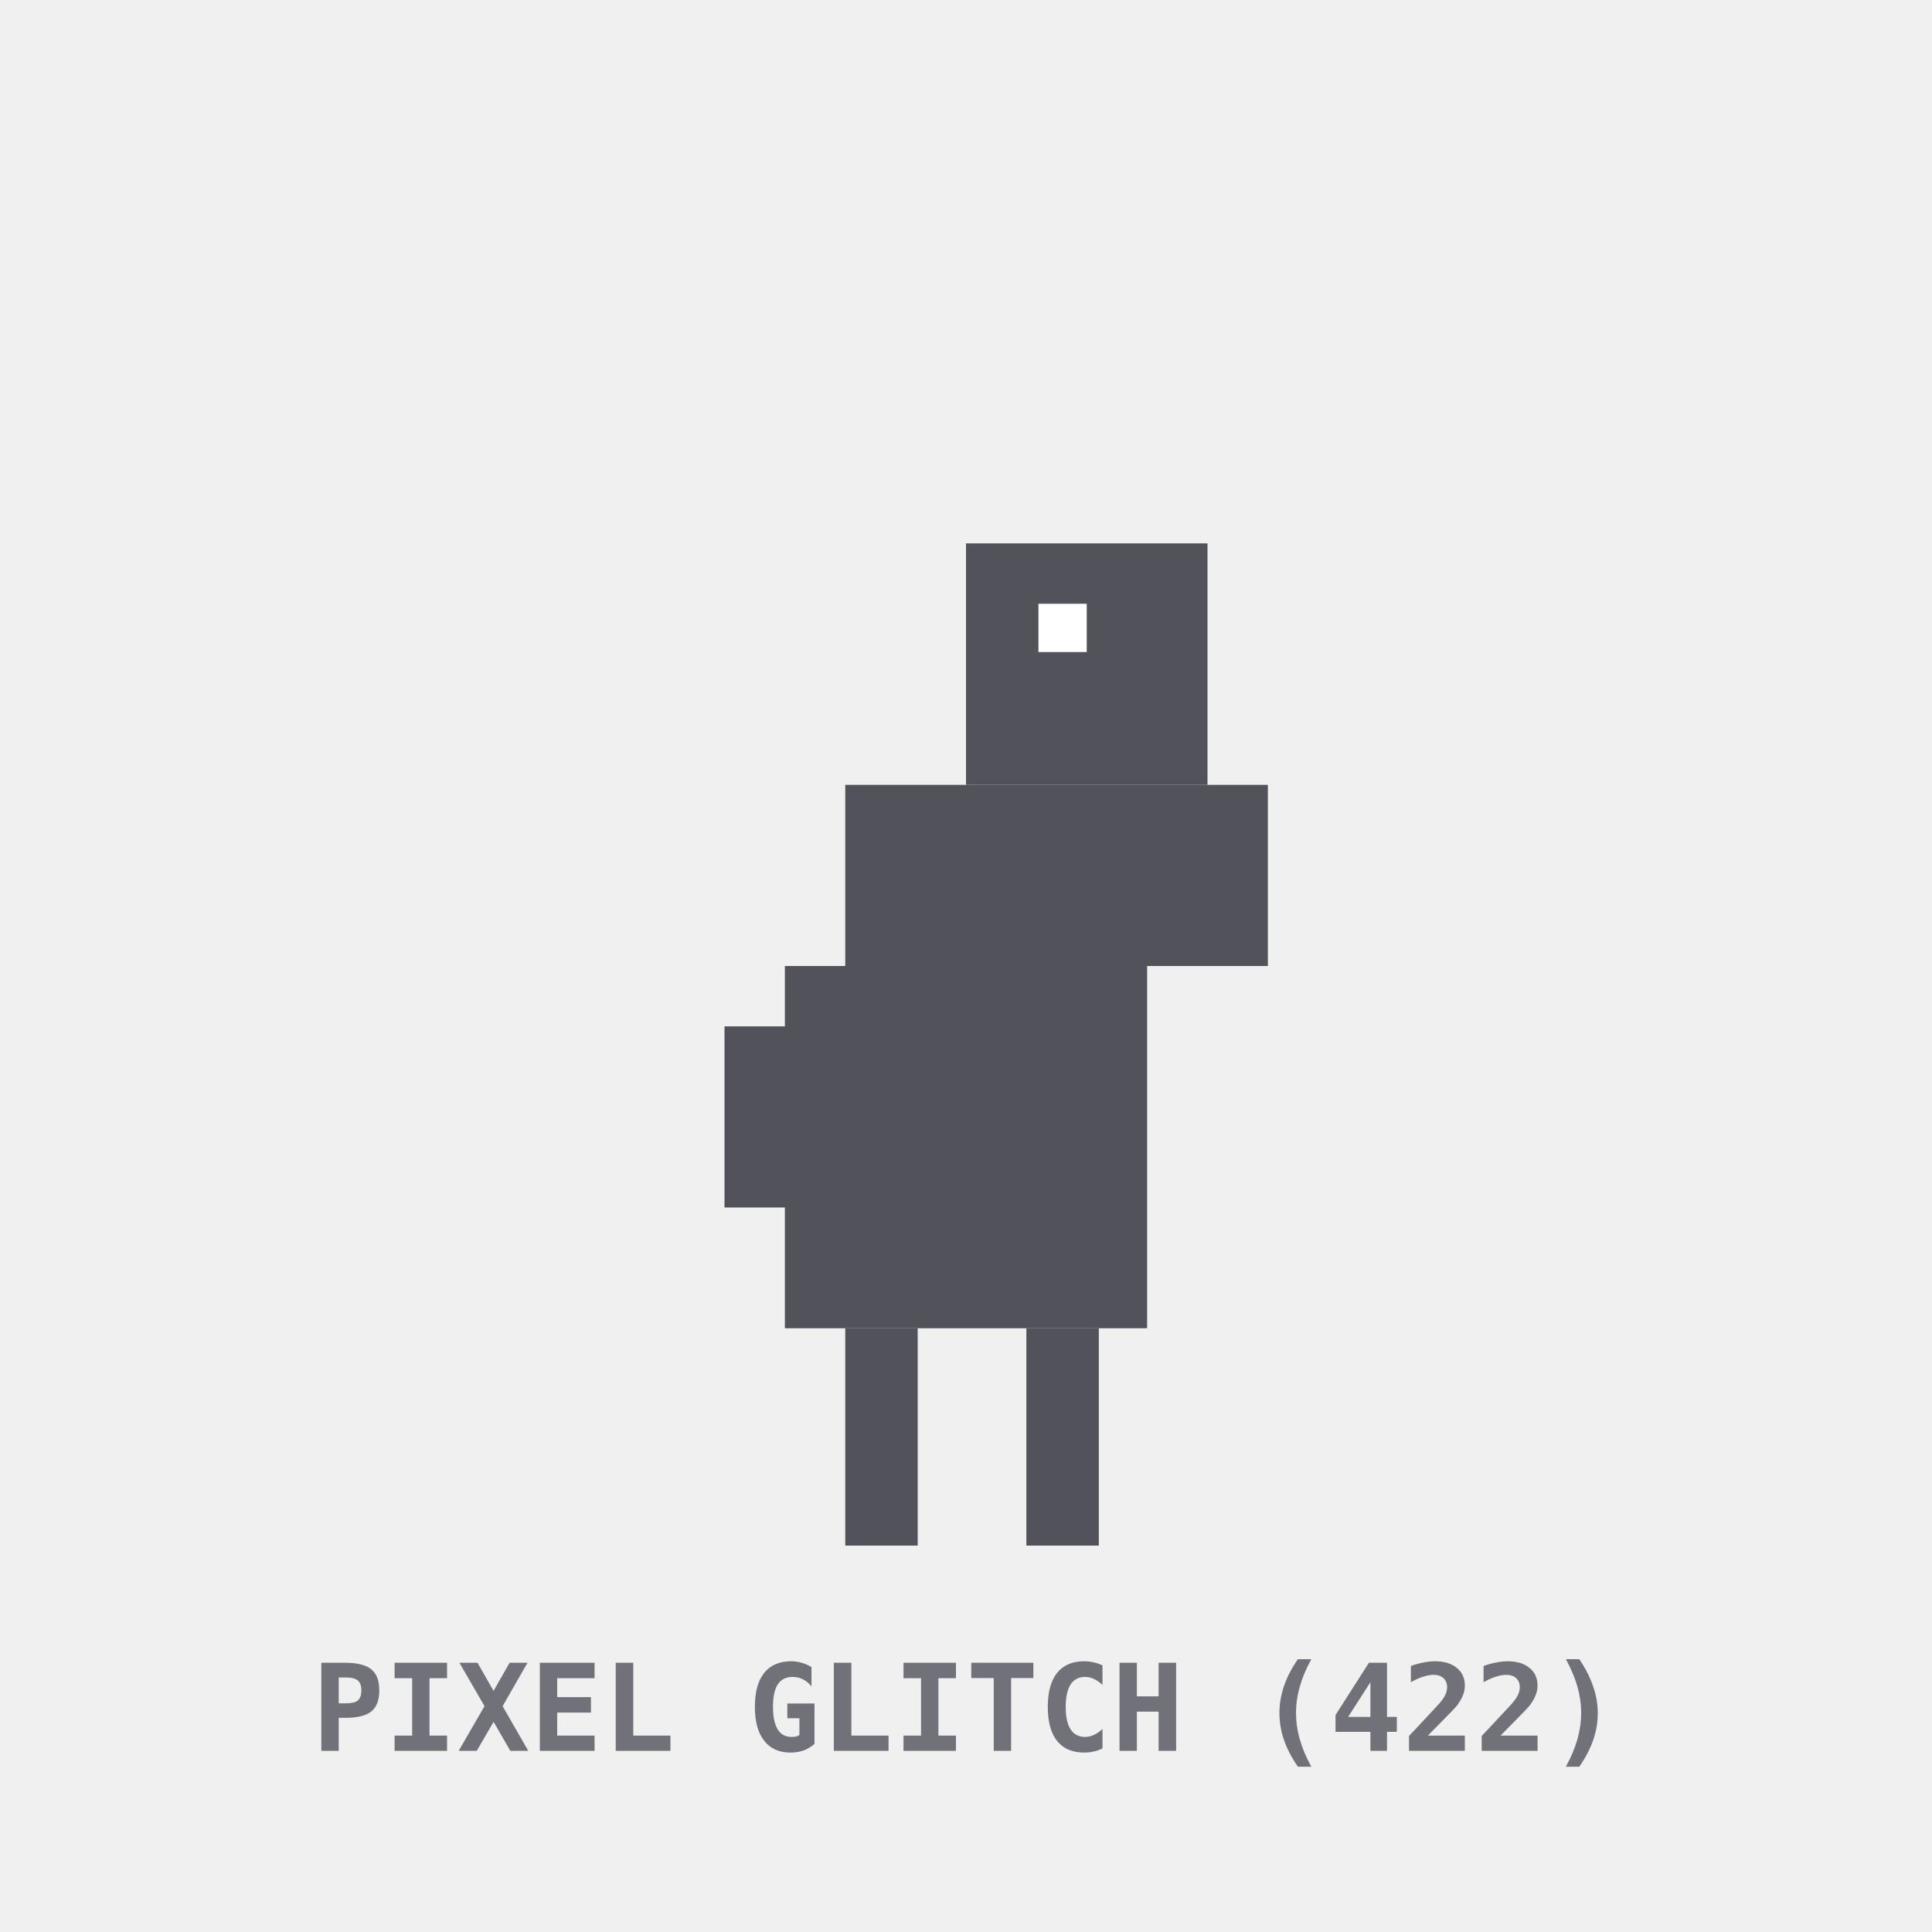
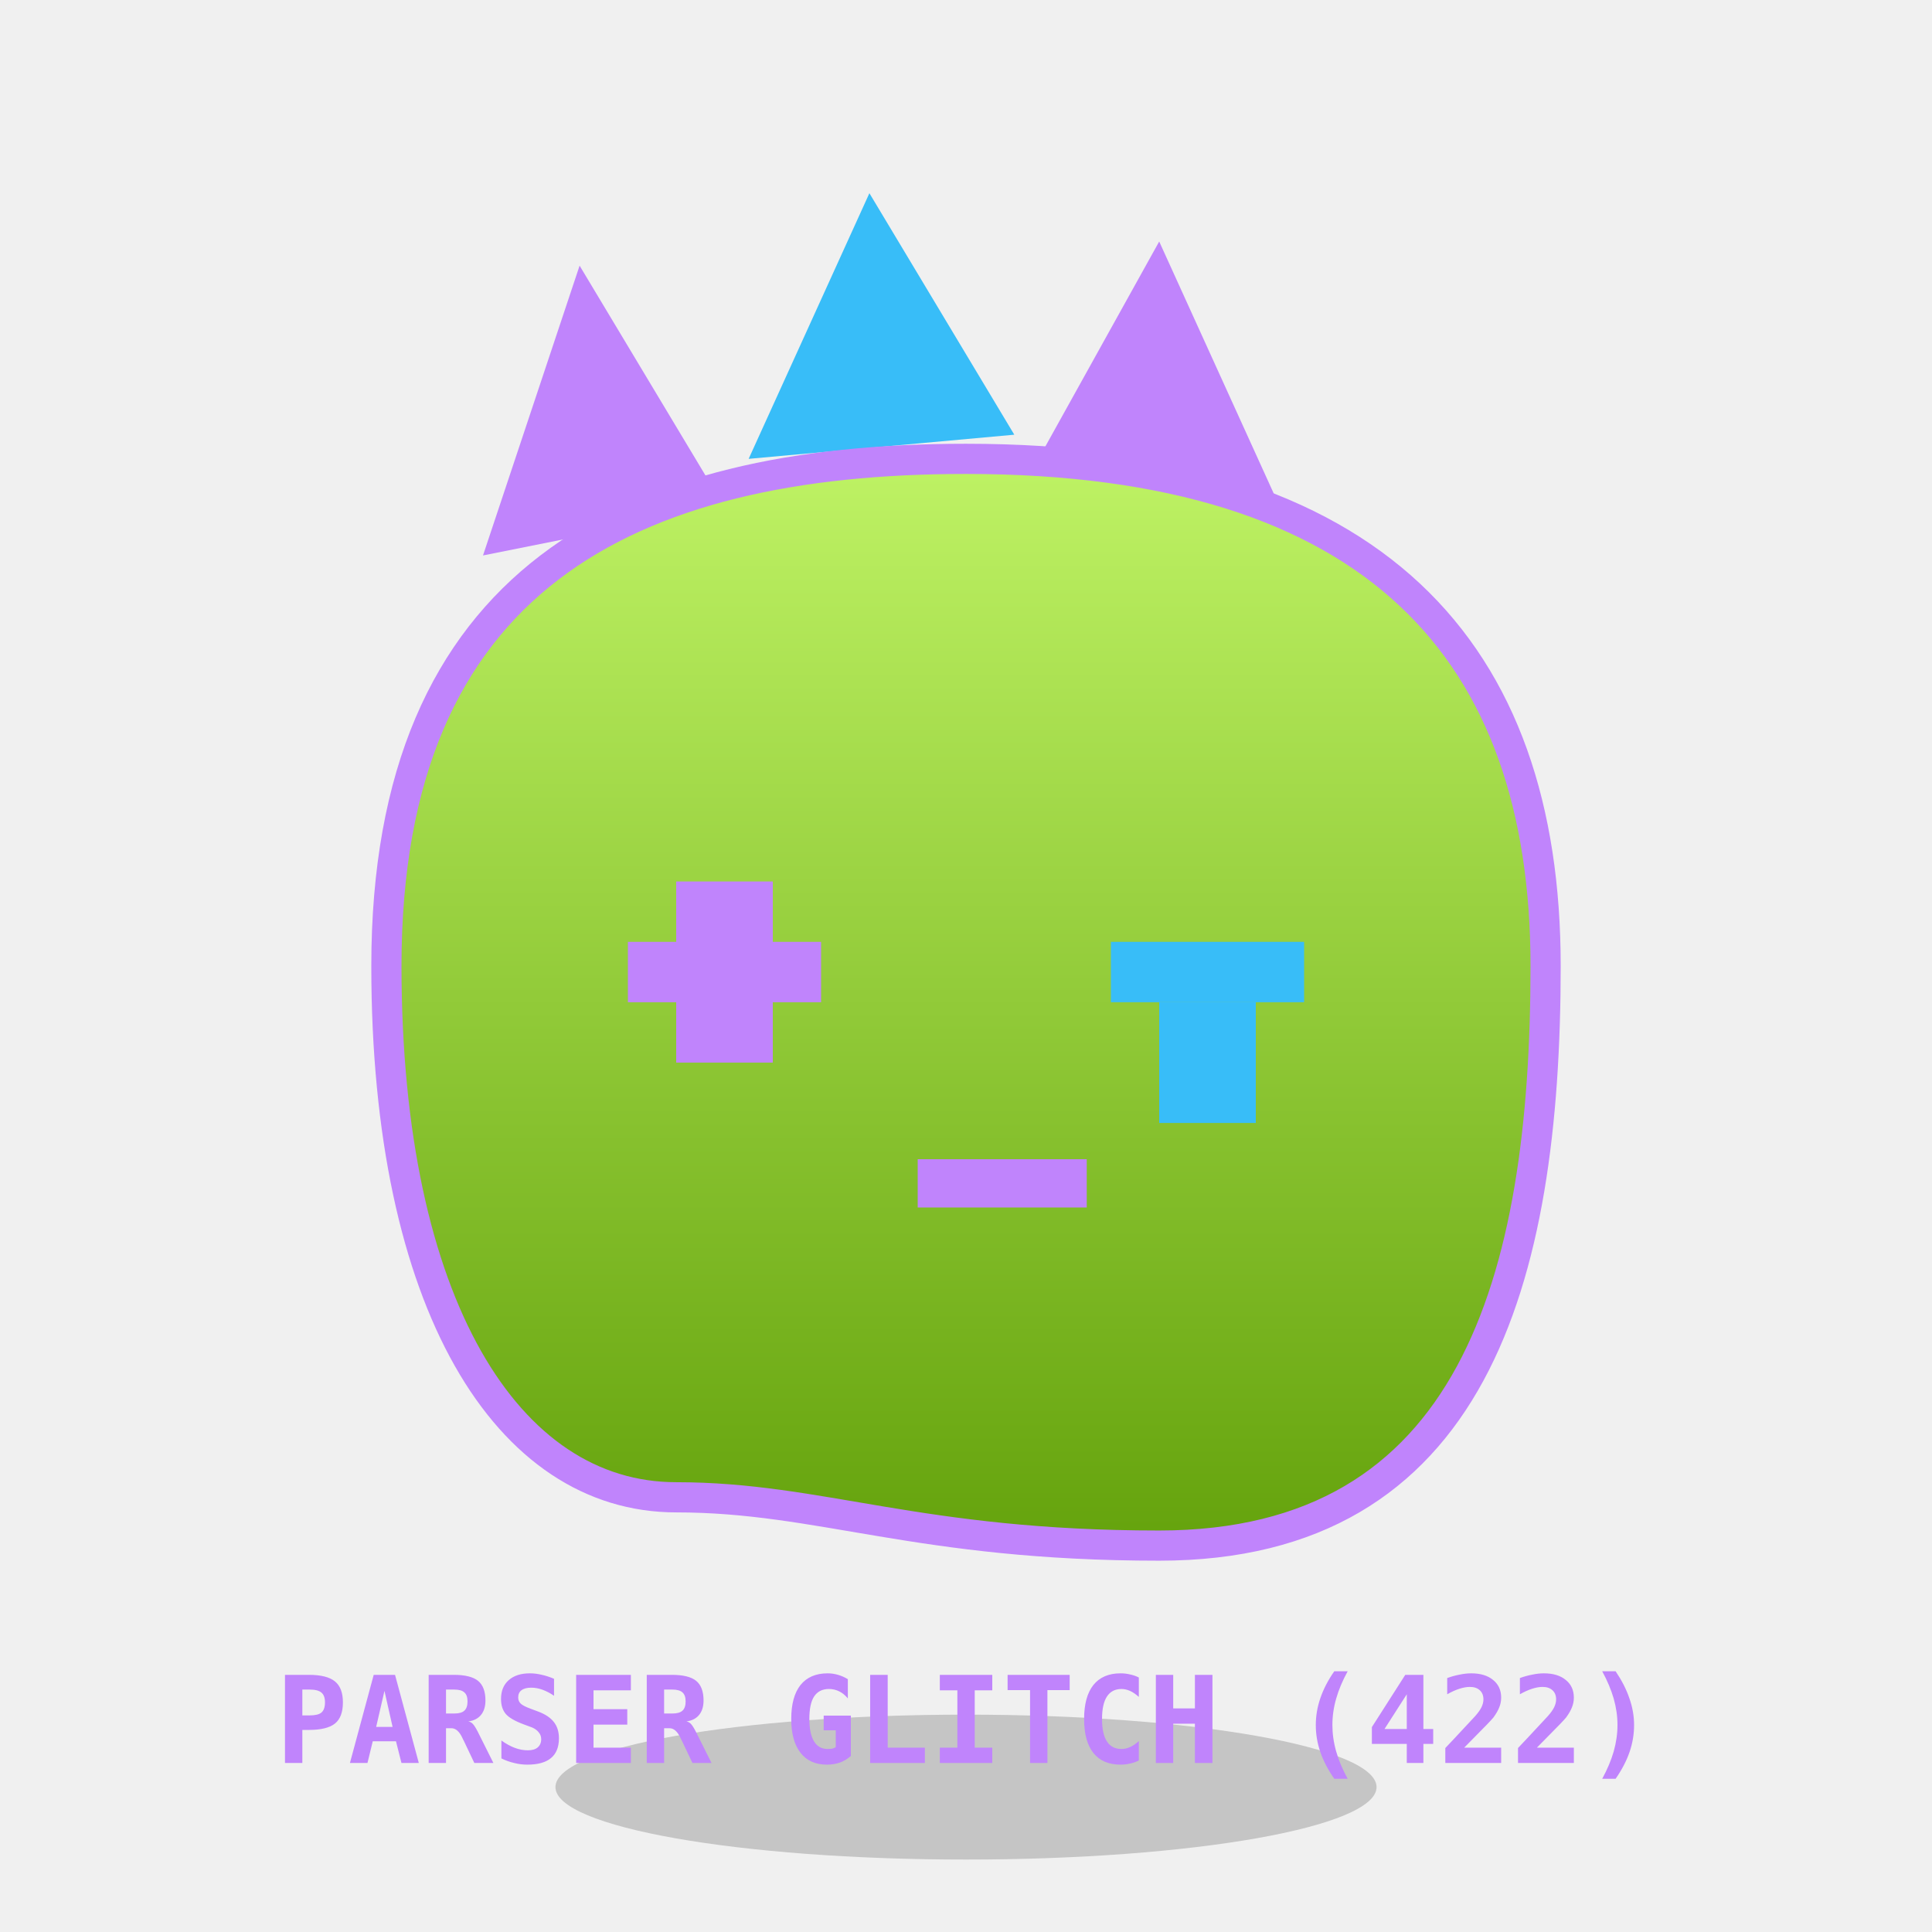
<svg xmlns="http://www.w3.org/2000/svg" viewBox="0 0 160 160" width="100%" height="100%">
-   <g fill="#52525b">
-     <rect x="80" y="45" width="20" height="20" />
-     <rect x="70" y="65" width="35" height="15" />
-     <rect x="65" y="80" width="30" height="30" />
-     <rect x="60" y="85" width="10" height="15" />
-     <rect x="70" y="110" width="6" height="18" />
-     <rect x="85" y="110" width="6" height="18" />
-     <rect x="86" y="50" width="4" height="4" fill="#ffffff" />
+   <defs>
+     <linearGradient id="dino-grad" x1="0%" y1="0%" x2="0%" y2="100%">
+       <stop offset="0%" stop-color="#bef264" />
+       <stop offset="100%" stop-color="#65a30d" />
+     </linearGradient>
+   </defs>
+   <style>
+     @keyframes glitchJitter {
+       0%, 100% { transform: translate(0, 0); }
+       20% { transform: translate(-3px, 1px); }
+       40% { transform: translate(2px, -2px); }
+       60% { transform: translate(-2px, -1px); }
+       80% { transform: translate(3px, 2px); }
+     }
+     .head-glitch { animation: glitchJitter 0.25s infinite; }
+   </style>
+   <ellipse cx="80" cy="148" rx="34" ry="6" fill="#000000" opacity="0.18" />
+   <g class="head-glitch">
+     <polygon points="40,46 48,22 60,42" fill="#c084fc" />
+     <polygon points="62,38 72,16 84,36" fill="#38bdf8" />
+     <polygon points="86,38 96,20 106,42" fill="#c084fc" />
+     <path d="M 32 80 C 32 48 52 38 80 38 C 114 38 128 54 128 80 C 128 106 122 128 96 128 C 76 128 68 124 56 124 C 42 124 32 108 32 80 Z" fill="url(#dino-grad)" stroke="#c084fc" stroke-width="2.5" />
+     <rect x="52" y="78" width="16" height="5" fill="#c084fc" />
+     <rect x="56" y="73" width="8" height="15" fill="#c084fc" />
+     <rect x="92" y="78" width="16" height="5" fill="#38bdf8" />
+     <rect x="96" y="83" width="8" height="10" fill="#38bdf8" />
+     <rect x="76" y="96" width="14" height="4" fill="#c084fc" />
  </g>
-   <text x="80" y="145" font-family="monospace" font-size="10" font-weight="bold" fill="#71717a" text-anchor="middle">PIXEL GLITCH (422)</text>
+   <text x="80" y="146" font-family="monospace" font-size="10" font-weight="bold" fill="#c084fc" text-anchor="middle">PARSER GLITCH (422)</text>
</svg>
